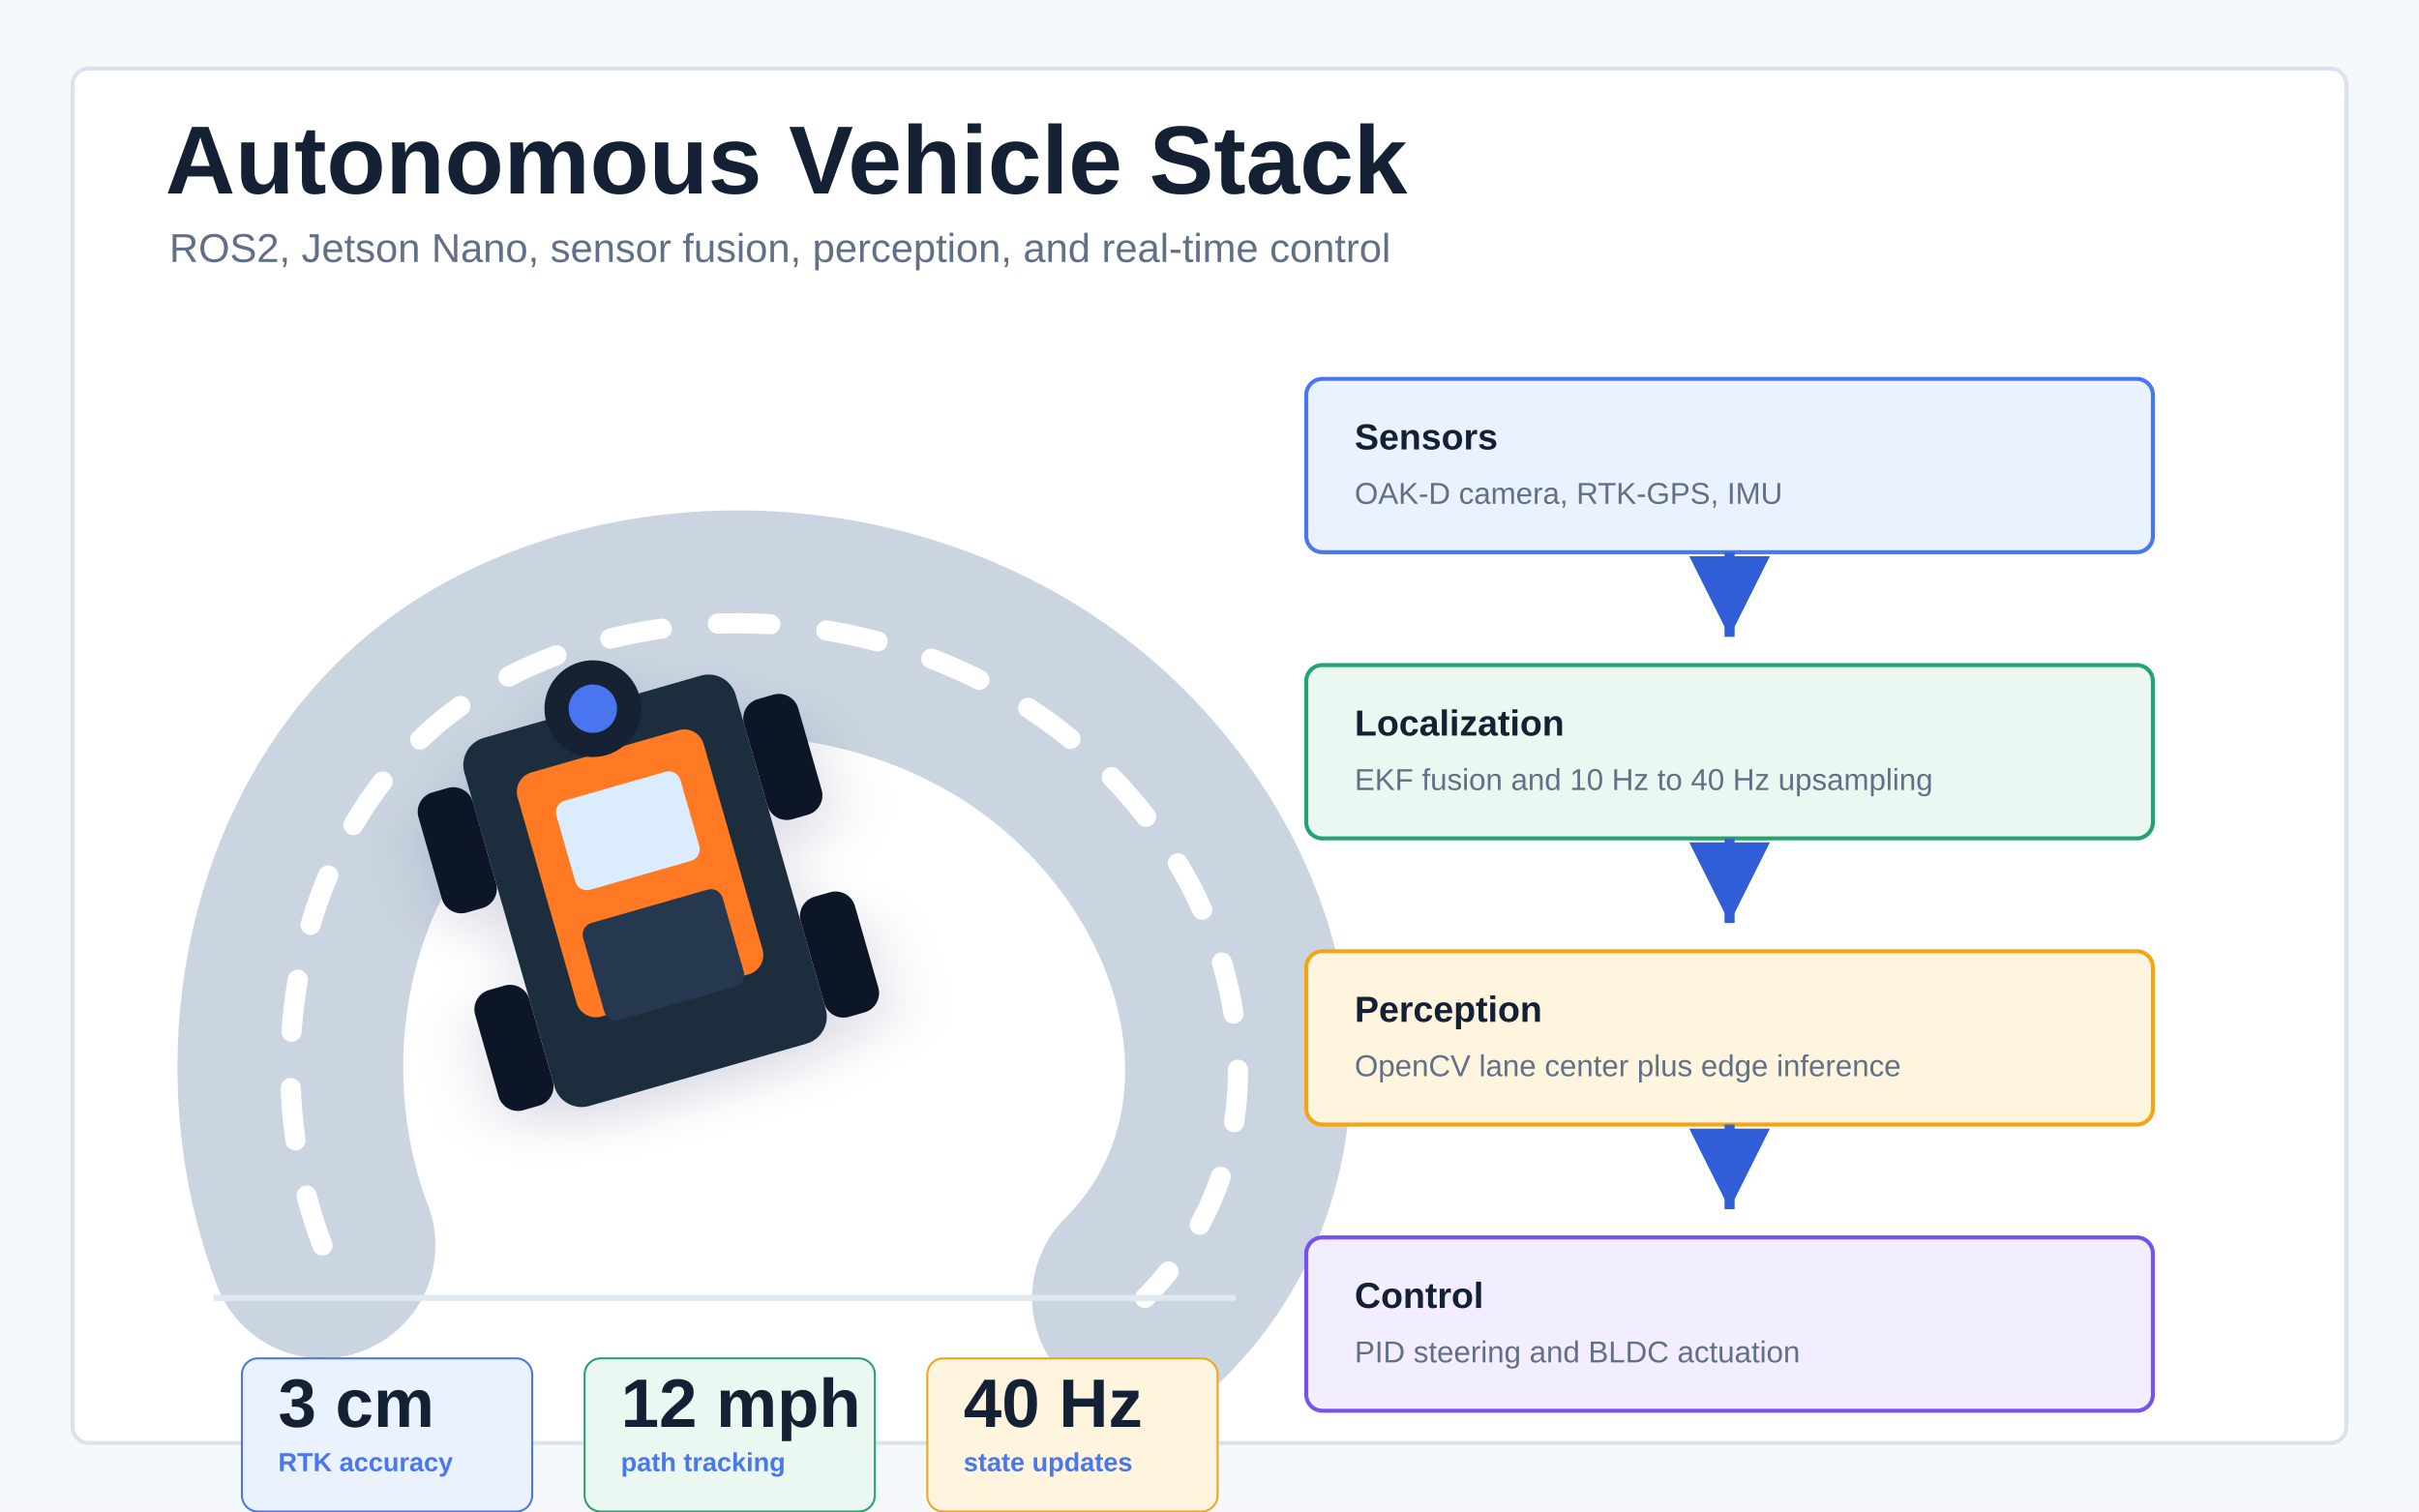
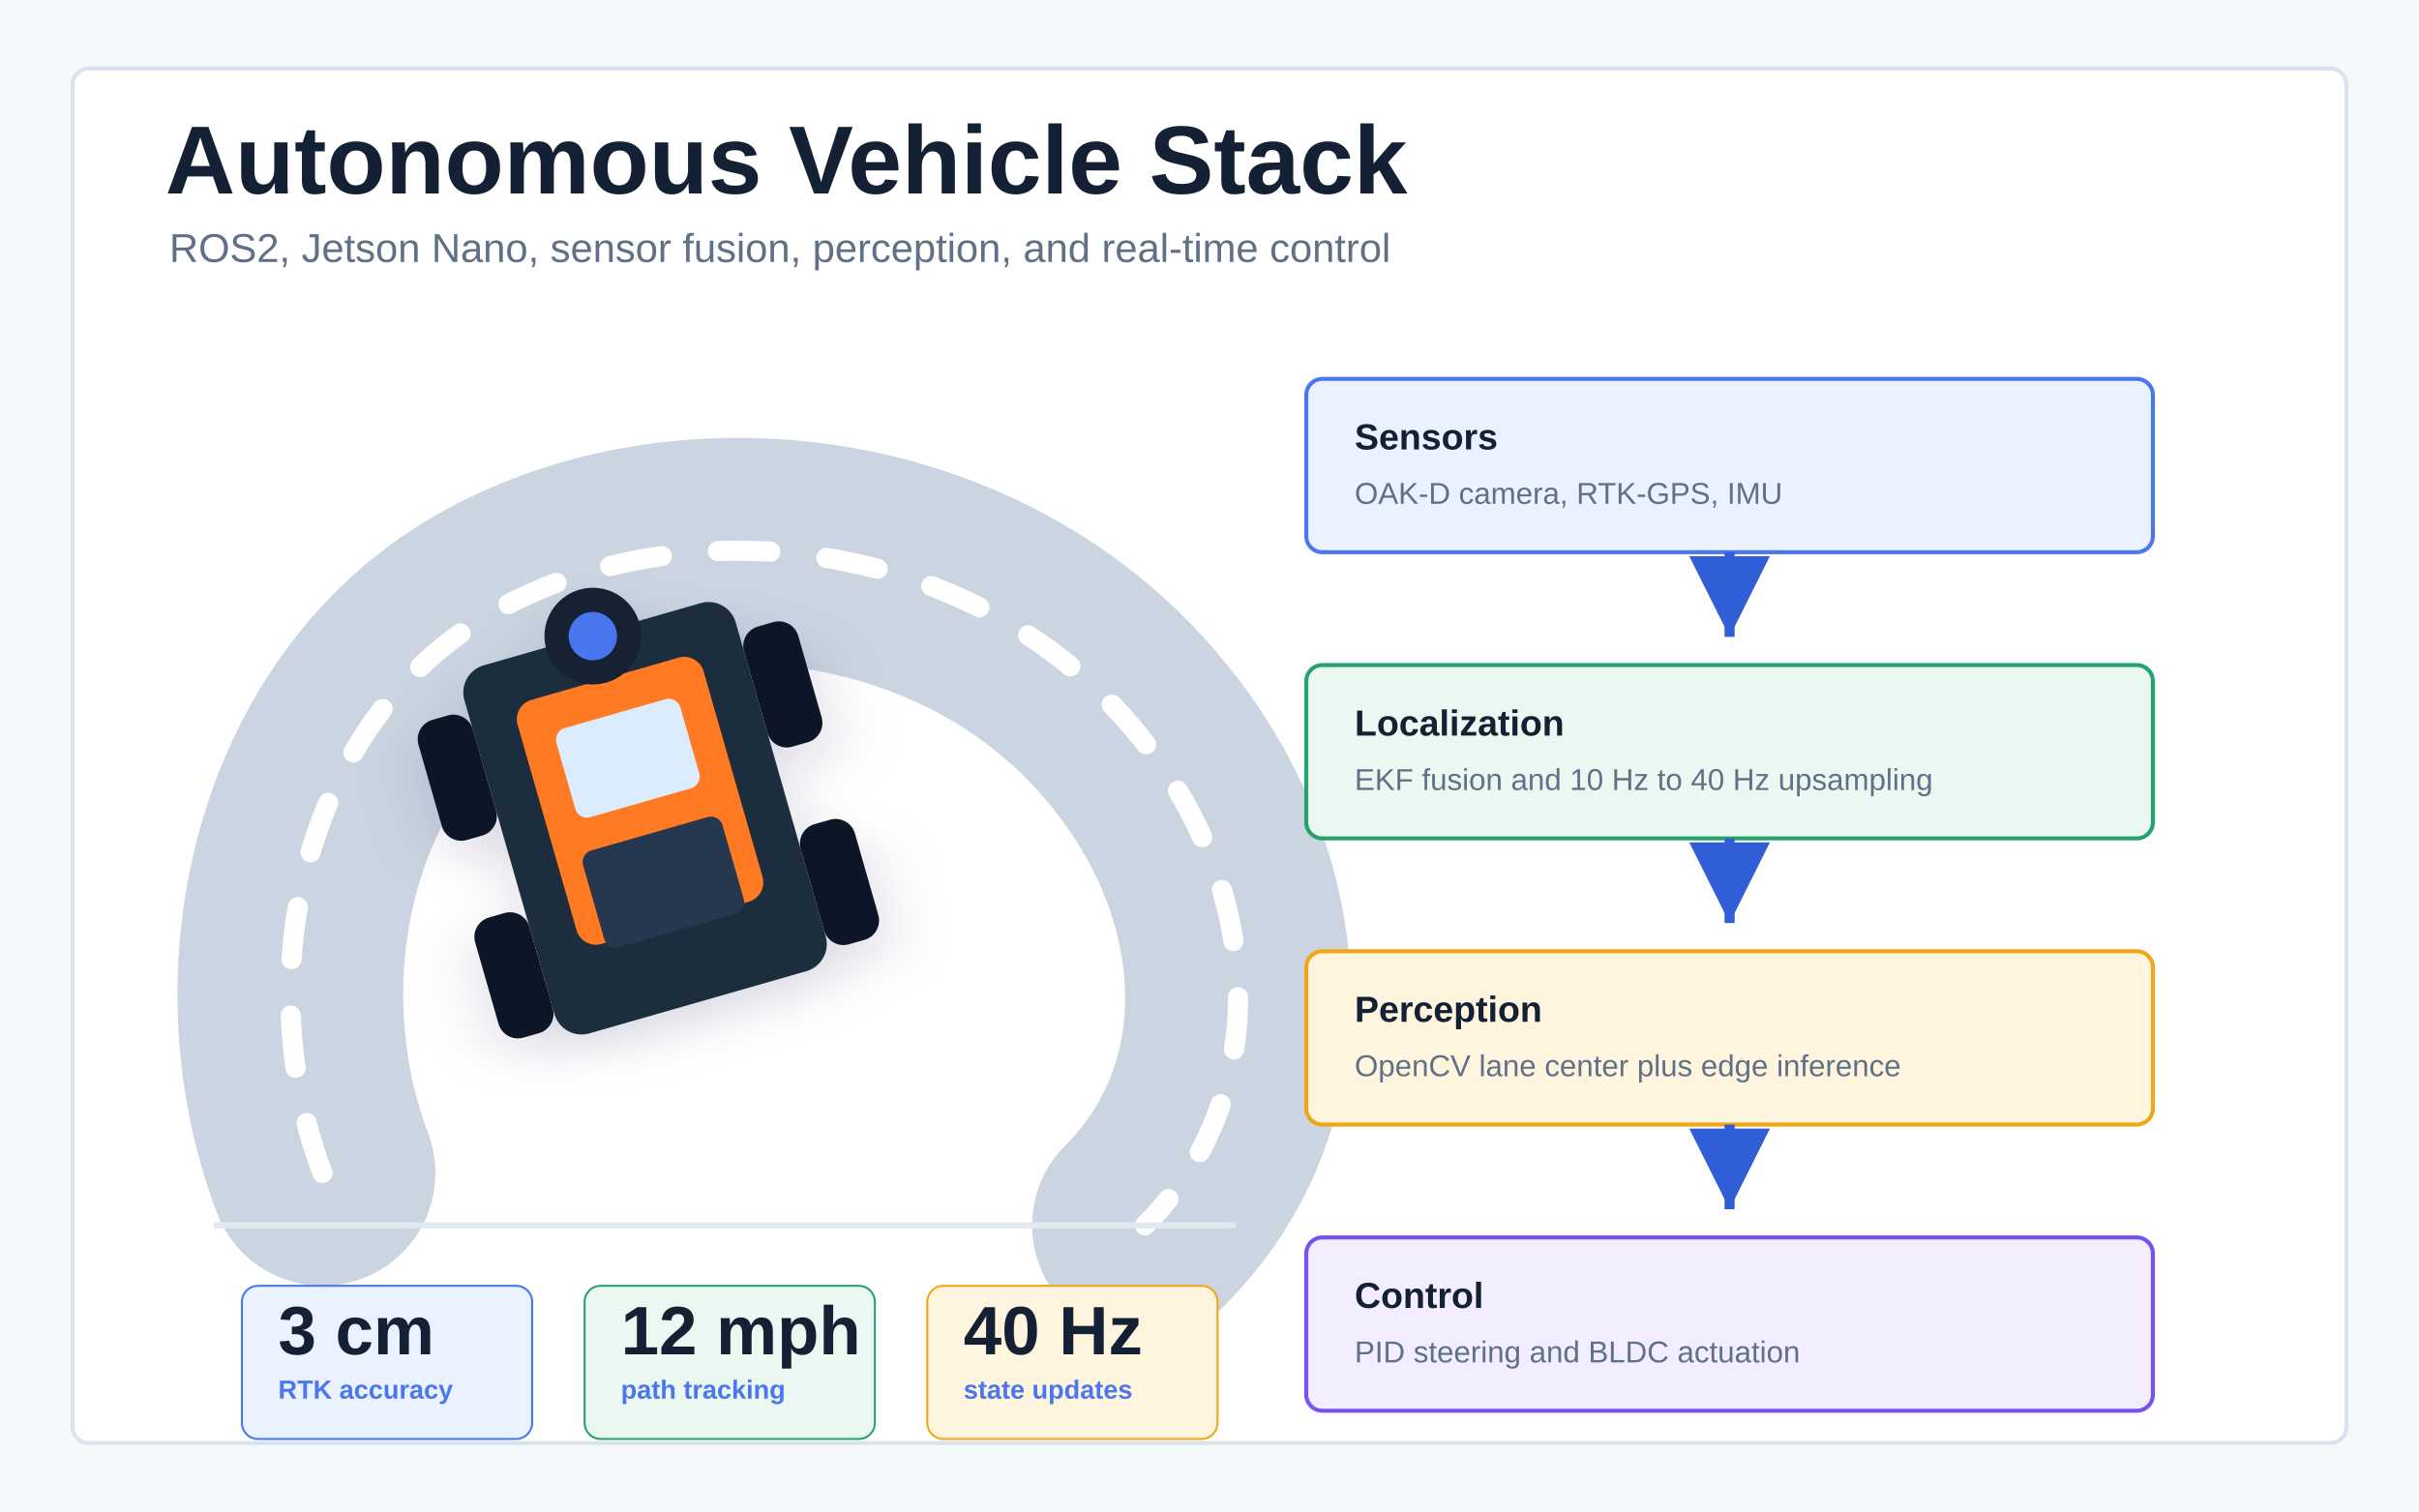
<svg xmlns="http://www.w3.org/2000/svg" viewBox="0 0 1200 750" role="img" aria-labelledby="title desc">
  <defs>
    <filter id="shadow" x="-20%" y="-20%" width="140%" height="140%">
      <feDropShadow dx="0" dy="10" stdDeviation="14" flood-color="#12233f" flood-opacity="0.14" />
    </filter>
    <marker id="arrow" markerWidth="12" markerHeight="12" refX="10" refY="6" orient="auto" markerUnits="strokeWidth">
      <path d="M2 2 L10 6 L2 10 Z" fill="#2f5ed7" />
    </marker>
    <style>
      .bg{fill:#f6f9fc}
      .panel{fill:#fff;stroke:#d9e3ee;stroke-width:2}
      .title{font:700 48px Poppins,Arial,sans-serif;fill:#142033}
      .sub{font:500 20px Poppins,Arial,sans-serif;fill:#607086}
      .label{font:700 18px Poppins,Arial,sans-serif;fill:#142033}
      .small{font:500 15px Poppins,Arial,sans-serif;fill:#607086}
      .metric{font:700 34px Poppins,Arial,sans-serif;fill:#142033}
      .metric-label{font:700 13px Poppins,Arial,sans-serif;fill:#4a76ee;text-transform:uppercase}
      .box{fill:#fff;stroke:#cfd9e6;stroke-width:2}
      .blue{fill:#eaf2ff;stroke:#4a76ee}
      .green{fill:#eaf8f1;stroke:#25a36f}
      .amber{fill:#fff5df;stroke:#f2a516}
      .violet{fill:#f2edff;stroke:#7950f2}
      .line{fill:none;stroke:#2f5ed7;stroke-width:5;marker-end:url(#arrow)}
    </style>
  </defs>
  <rect class="bg" width="1200" height="750" />
  <rect x="36" y="34" width="1128" height="682" rx="8" class="panel" />
  <text x="82" y="96" class="title">Autonomous Vehicle Stack</text>
  <text x="84" y="130" class="sub">ROS2, Jetson Nano, sensor fusion, perception, and real-time control</text>
-   <g transform="translate(78 188)">
+   <g transform="translate(78 152)">
    <path d="M82 430 C44 330 74 202 170 150 C260 101 390 114 470 194 C548 272 560 386 490 456" fill="none" stroke="#cbd5e1" stroke-width="112" stroke-linecap="round" />
    <path d="M82 430 C44 330 74 202 170 150 C260 101 390 114 470 194 C548 272 560 386 490 456" fill="none" stroke="#ffffff" stroke-width="10" stroke-linecap="round" stroke-dasharray="26 28" />
    <path d="M28 456 L535 456" stroke="#e1e8f0" stroke-width="3" />
    <g transform="translate(242 254) rotate(-16)" filter="url(#shadow)">
      <rect x="-70" y="-95" width="140" height="190" rx="14" fill="#1f2d3d" />
      <rect x="-48" y="-72" width="96" height="126" rx="10" fill="#ff7a21" />
      <rect x="-32" y="-54" width="64" height="46" rx="6" fill="#dcecff" />
      <rect x="-36" y="8" width="72" height="50" rx="6" fill="#28384f" />
      <circle cx="0" cy="-94" r="24" fill="#132033" />
      <circle cx="0" cy="-94" r="12" fill="#4a76ee" />
      <rect x="-98" y="-76" width="28" height="62" rx="10" fill="#111827" />
      <rect x="70" y="-76" width="28" height="62" rx="10" fill="#111827" />
      <rect x="-98" y="26" width="28" height="62" rx="10" fill="#111827" />
      <rect x="70" y="26" width="28" height="62" rx="10" fill="#111827" />
    </g>
    <g transform="translate(42 486)">
      <rect x="0" y="0" width="144" height="76" rx="8" fill="#eaf2ff" stroke="#4a76ee" />
      <text x="18" y="34" class="metric">3 cm</text>
      <text x="18" y="56" class="metric-label">RTK accuracy</text>
    </g>
    <g transform="translate(212 486)">
      <rect x="0" y="0" width="144" height="76" rx="8" fill="#eaf8f1" stroke="#25a36f" />
      <text x="18" y="34" class="metric">12 mph</text>
      <text x="18" y="56" class="metric-label">path tracking</text>
    </g>
    <g transform="translate(382 486)">
      <rect x="0" y="0" width="144" height="76" rx="8" fill="#fff5df" stroke="#f2a516" />
      <text x="18" y="34" class="metric">40 Hz</text>
      <text x="18" y="56" class="metric-label">state updates</text>
    </g>
  </g>
  <g transform="translate(648 188)">
    <rect x="0" y="0" width="420" height="86" rx="8" class="box blue" />
    <text x="24" y="35" class="label">Sensors</text>
    <text x="24" y="62" class="small">OAK-D camera, RTK-GPS, IMU</text>
    <path d="M210 86 L210 128" class="line" />
    <rect x="0" y="142" width="420" height="86" rx="8" class="box green" />
    <text x="24" y="177" class="label">Localization</text>
    <text x="24" y="204" class="small">EKF fusion and 10 Hz to 40 Hz upsampling</text>
    <path d="M210 228 L210 270" class="line" />
    <rect x="0" y="284" width="420" height="86" rx="8" class="box amber" />
    <text x="24" y="319" class="label">Perception</text>
    <text x="24" y="346" class="small">OpenCV lane center plus edge inference</text>
    <path d="M210 370 L210 412" class="line" />
    <rect x="0" y="426" width="420" height="86" rx="8" class="box violet" />
    <text x="24" y="461" class="label">Control</text>
    <text x="24" y="488" class="small">PID steering and BLDC actuation</text>
  </g>
</svg>
